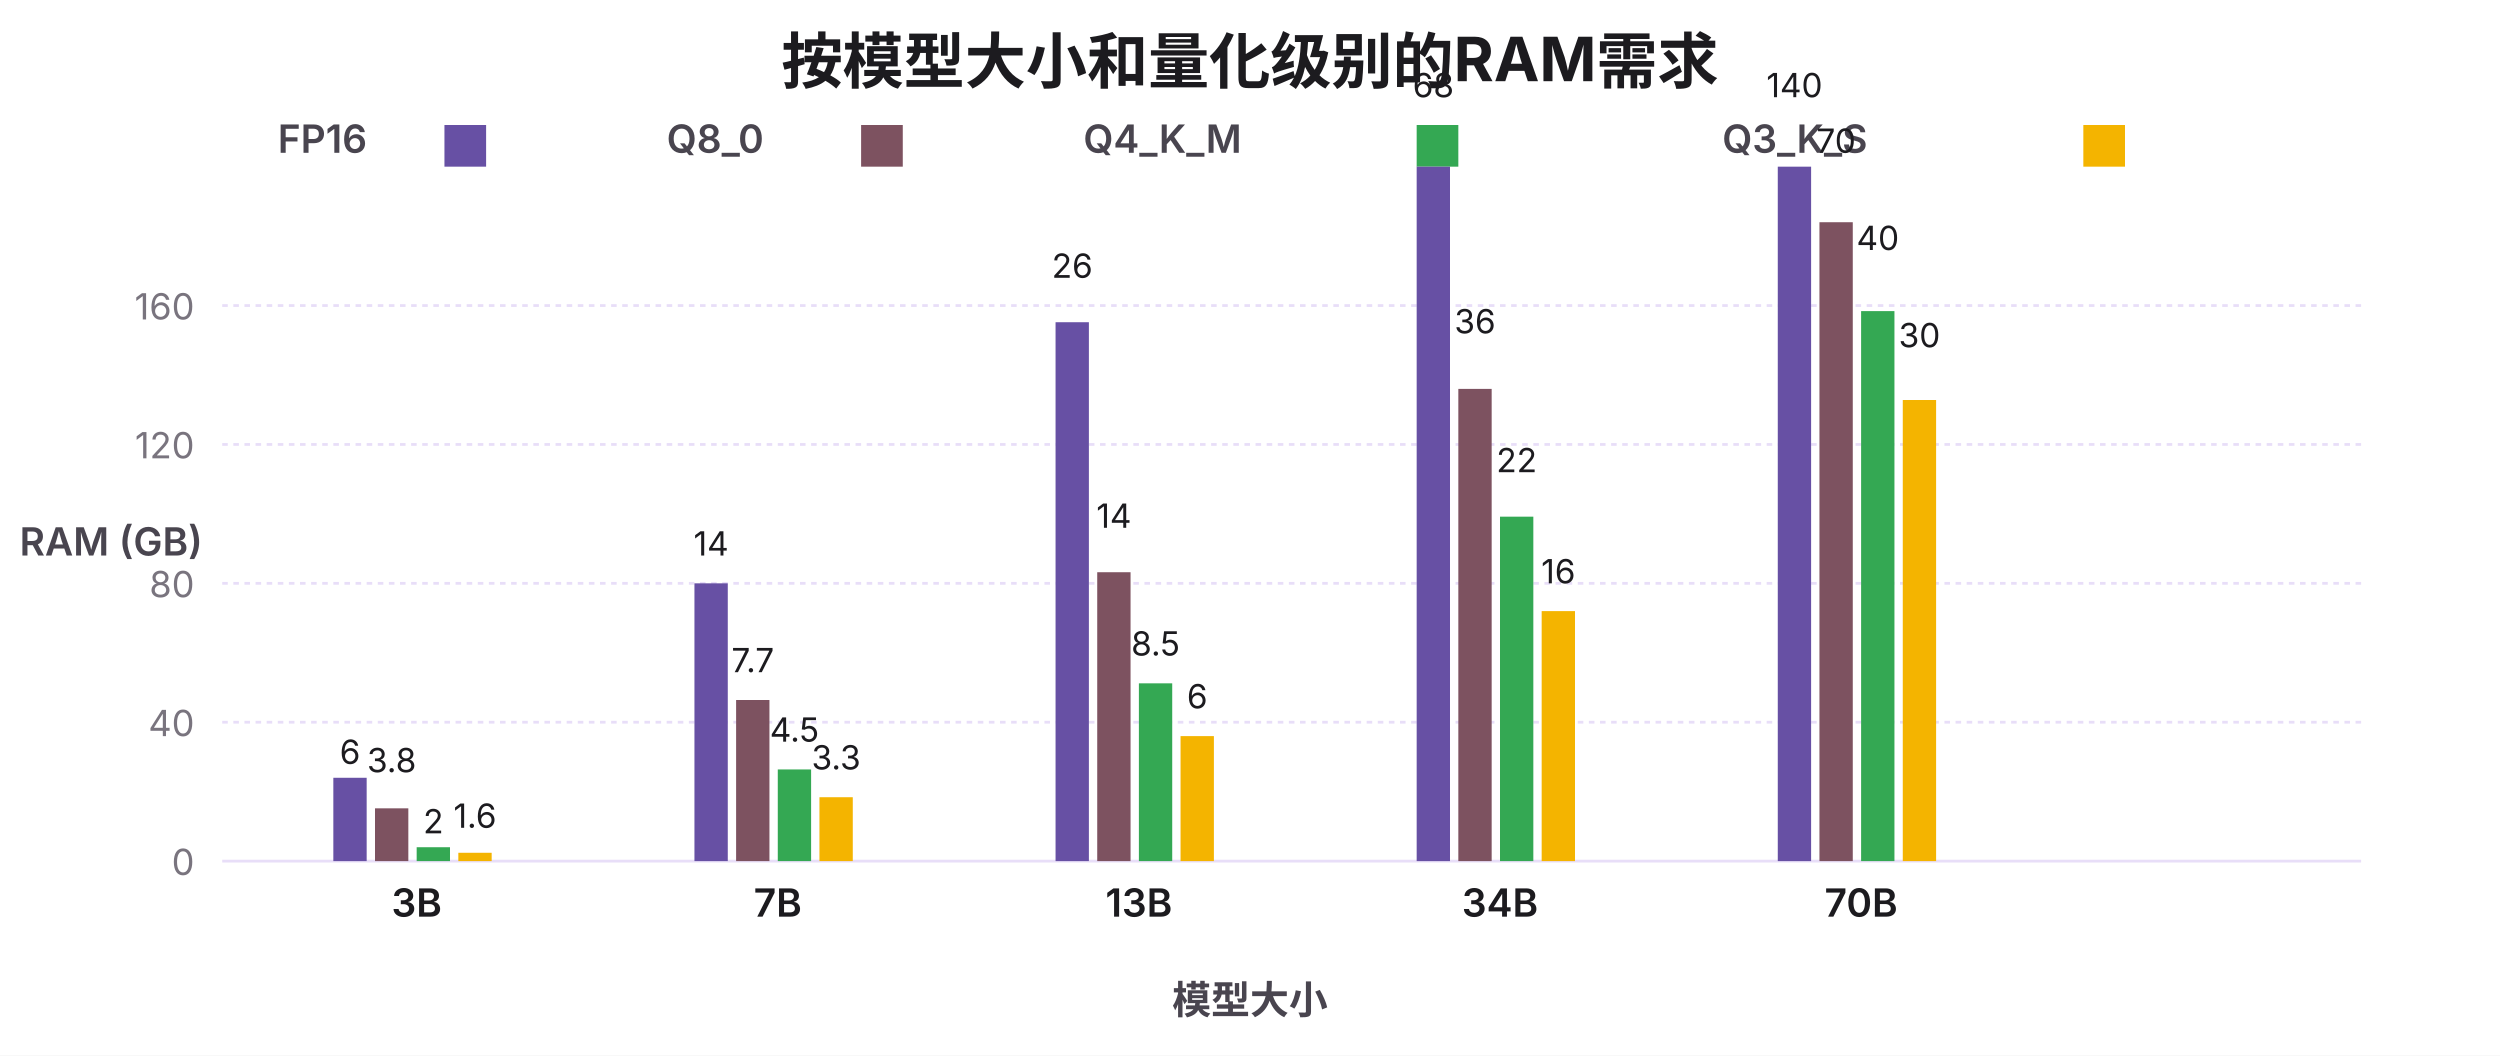
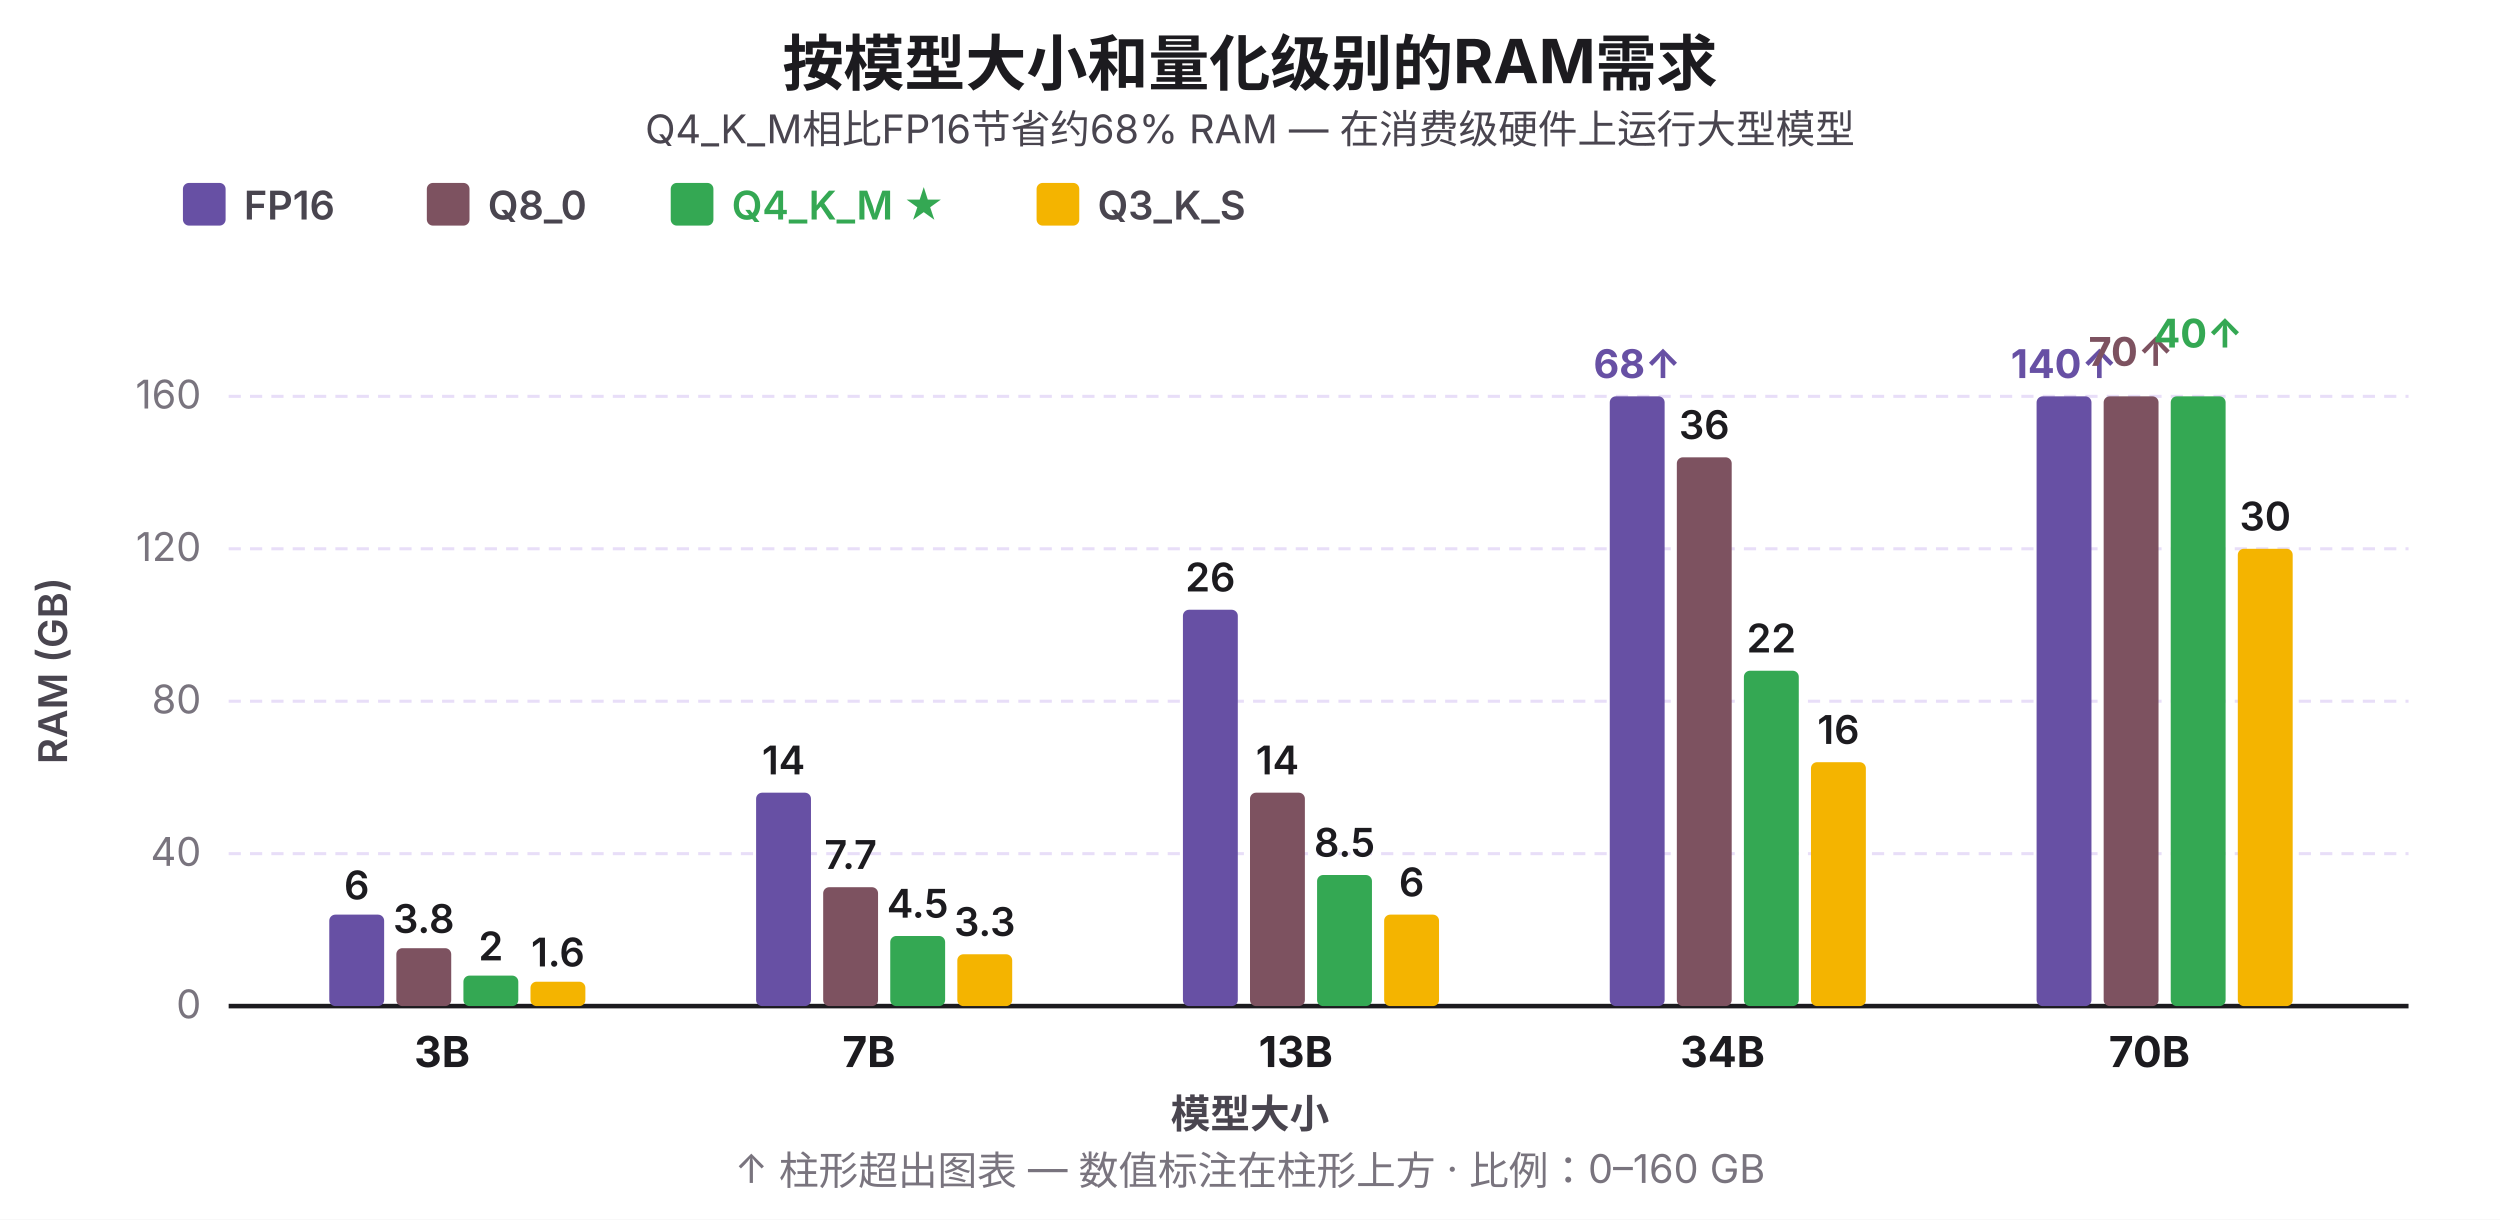
- <svg xmlns="http://www.w3.org/2000/svg" viewBox="0 0 900 380">
-   <rect width="900" height="380" fill="#FFFFFF" />
-   <text x="450" y="30" font-family="system-ui, -apple-system, sans-serif" font-size="22" font-weight="700" fill="#1C1B1F" text-anchor="middle">
-     按模型大小和量化级别的RAM需求
-   </text>
-   <text x="100" y="55" font-family="system-ui, -apple-system, sans-serif" font-size="14" font-weight="600" fill="#49454F">FP16</text>
-   <rect x="160" y="45" width="15" height="15" fill="#6750A4" />
-   <text x="240" y="55" font-family="system-ui, -apple-system, sans-serif" font-size="14" font-weight="600" fill="#49454F">Q8_0</text>
-   <rect x="310" y="45" width="15" height="15" fill="#7D5260" />
-   <text x="390" y="55" font-family="system-ui, -apple-system, sans-serif" font-size="14" font-weight="600" fill="#49454F">Q4_K_M</text>
-   <rect x="510" y="45" width="15" height="15" fill="#34A853" />
-   <text x="620" y="55" font-family="system-ui, -apple-system, sans-serif" font-size="14" font-weight="600" fill="#49454F">Q3_K_S</text>
-   <rect x="750" y="45" width="15" height="15" fill="#F4B400" />
-   <text x="40" y="200" font-family="system-ui, -apple-system, sans-serif" font-size="14" font-weight="600" fill="#49454F" text-anchor="middle">RAM (GB)</text>
-   <line x1="80" y1="310" x2="850" y2="310" stroke="#E8DEF8" stroke-width="1" />
-   <text x="70" y="315" font-family="system-ui, -apple-system, sans-serif" font-size="13" fill="#79747E" text-anchor="end">0</text>
-   <line x1="80" y1="260" x2="850" y2="260" stroke="#E8DEF8" stroke-width="1" stroke-dasharray="2,2" />
-   <text x="70" y="265" font-family="system-ui, -apple-system, sans-serif" font-size="13" fill="#79747E" text-anchor="end">40</text>
-   <line x1="80" y1="210" x2="850" y2="210" stroke="#E8DEF8" stroke-width="1" stroke-dasharray="2,2" />
-   <text x="70" y="215" font-family="system-ui, -apple-system, sans-serif" font-size="13" fill="#79747E" text-anchor="end">80</text>
-   <line x1="80" y1="160" x2="850" y2="160" stroke="#E8DEF8" stroke-width="1" stroke-dasharray="2,2" />
-   <text x="70" y="165" font-family="system-ui, -apple-system, sans-serif" font-size="13" fill="#79747E" text-anchor="end">120</text>
-   <line x1="80" y1="110" x2="850" y2="110" stroke="#E8DEF8" stroke-width="1" stroke-dasharray="2,2" />
-   <text x="70" y="115" font-family="system-ui, -apple-system, sans-serif" font-size="13" fill="#79747E" text-anchor="end">160</text>
-   <text x="150" y="330" font-family="system-ui, -apple-system, sans-serif" font-size="14" font-weight="600" fill="#1C1B1F" text-anchor="middle">3B</text>
-   <rect x="120" y="280" width="12" height="30" fill="#6750A4" />
-   <text x="126" y="275" font-family="system-ui, -apple-system, sans-serif" font-size="12" fill="#1C1B1F" text-anchor="middle">6</text>
-   <rect x="135" y="291" width="12" height="19" fill="#7D5260" />
-   <text x="141" y="278" font-family="system-ui, -apple-system, sans-serif" font-size="12" fill="#1C1B1F" text-anchor="middle">3.8</text>
-   <rect x="150" y="305" width="12" height="5" fill="#34A853" />
-   <text x="156" y="300" font-family="system-ui, -apple-system, sans-serif" font-size="12" fill="#1C1B1F" text-anchor="middle">2</text>
-   <rect x="165" y="307" width="12" height="3" fill="#F4B400" />
-   <text x="171" y="298" font-family="system-ui, -apple-system, sans-serif" font-size="12" fill="#1C1B1F" text-anchor="middle">1.6</text>
-   <text x="280" y="330" font-family="system-ui, -apple-system, sans-serif" font-size="14" font-weight="600" fill="#1C1B1F" text-anchor="middle">7B</text>
-   <rect x="250" y="210" width="12" height="100" fill="#6750A4" />
-   <text x="256" y="200" font-family="system-ui, -apple-system, sans-serif" font-size="12" fill="#1C1B1F" text-anchor="middle">14</text>
-   <rect x="265" y="252" width="12" height="58" fill="#7D5260" />
-   <text x="271" y="242" font-family="system-ui, -apple-system, sans-serif" font-size="12" fill="#1C1B1F" text-anchor="middle">7.7</text>
-   <rect x="280" y="277" width="12" height="33" fill="#34A853" />
-   <text x="286" y="267" font-family="system-ui, -apple-system, sans-serif" font-size="12" fill="#1C1B1F" text-anchor="middle">4.5</text>
-   <rect x="295" y="287" width="12" height="23" fill="#F4B400" />
-   <text x="301" y="277" font-family="system-ui, -apple-system, sans-serif" font-size="12" fill="#1C1B1F" text-anchor="middle">3.3</text>
-   <text x="410" y="330" font-family="system-ui, -apple-system, sans-serif" font-size="14" font-weight="600" fill="#1C1B1F" text-anchor="middle">13B</text>
-   <rect x="380" y="116" width="12" height="194" fill="#6750A4" />
-   <text x="386" y="100" font-family="system-ui, -apple-system, sans-serif" font-size="12" fill="#1C1B1F" text-anchor="middle">26</text>
-   <rect x="395" y="206" width="12" height="104" fill="#7D5260" />
-   <text x="401" y="190" font-family="system-ui, -apple-system, sans-serif" font-size="12" fill="#1C1B1F" text-anchor="middle">14</text>
-   <rect x="410" y="246" width="12" height="64" fill="#34A853" />
-   <text x="416" y="236" font-family="system-ui, -apple-system, sans-serif" font-size="12" fill="#1C1B1F" text-anchor="middle">8.5</text>
-   <rect x="425" y="265" width="12" height="45" fill="#F4B400" />
-   <text x="431" y="255" font-family="system-ui, -apple-system, sans-serif" font-size="12" fill="#1C1B1F" text-anchor="middle">6</text>
-   <text x="540" y="330" font-family="system-ui, -apple-system, sans-serif" font-size="14" font-weight="600" fill="#1C1B1F" text-anchor="middle">34B</text>
-   <rect x="510" y="60" width="12" height="250" fill="#6750A4" />
-   <text x="516" y="35" font-family="system-ui, -apple-system, sans-serif" font-size="12" fill="#1C1B1F" text-anchor="middle">68</text>
-   <rect x="525" y="140" width="12" height="170" fill="#7D5260" />
-   <text x="531" y="120" font-family="system-ui, -apple-system, sans-serif" font-size="12" fill="#1C1B1F" text-anchor="middle">36</text>
-   <rect x="540" y="186" width="12" height="124" fill="#34A853" />
-   <text x="546" y="170" font-family="system-ui, -apple-system, sans-serif" font-size="12" fill="#1C1B1F" text-anchor="middle">22</text>
-   <rect x="555" y="220" width="12" height="90" fill="#F4B400" />
-   <text x="561" y="210" font-family="system-ui, -apple-system, sans-serif" font-size="12" fill="#1C1B1F" text-anchor="middle">16</text>
-   <text x="670" y="330" font-family="system-ui, -apple-system, sans-serif" font-size="14" font-weight="600" fill="#1C1B1F" text-anchor="middle">70B</text>
-   <rect x="640" y="60" width="12" height="250" fill="#6750A4" />
-   <text x="646" y="35" font-family="system-ui, -apple-system, sans-serif" font-size="12" fill="#1C1B1F" text-anchor="middle">140</text>
-   <rect x="655" y="80" width="12" height="230" fill="#7D5260" />
-   <text x="661" y="55" font-family="system-ui, -apple-system, sans-serif" font-size="12" fill="#1C1B1F" text-anchor="middle">70</text>
-   <rect x="670" y="112" width="12" height="198" fill="#34A853" />
-   <text x="676" y="90" font-family="system-ui, -apple-system, sans-serif" font-size="12" fill="#1C1B1F" text-anchor="middle">40</text>
-   <rect x="685" y="144" width="12" height="166" fill="#F4B400" />
-   <text x="691" y="125" font-family="system-ui, -apple-system, sans-serif" font-size="12" fill="#1C1B1F" text-anchor="middle">30</text>
-   <text x="450" y="365" font-family="system-ui, -apple-system, sans-serif" font-size="14" font-weight="600" fill="#49454F" text-anchor="middle">模型大小</text>
+ <svg xmlns="http://www.w3.org/2000/svg" viewBox="0 0 820 400">
+   <defs>
+     <filter id="shadow">
+       <feDropShadow dx="0" dy="4" stdDeviation="6" flood-opacity="0.08" />
+     </filter>
+   </defs>
+   <rect width="820" height="400" fill="#FFFFFF" />
+   <text x="410" y="28" font-family="system-ui,-apple-system,sans-serif" font-size="20" font-weight="700" fill="#1C1B1F" text-anchor="middle">按模型大小和量化级别的RAM需求</text>
+   <text x="410" y="47" font-family="system-ui,-apple-system,sans-serif" font-size="13" fill="#49454F" text-anchor="middle">Q4_K_M相比FP16节省约68% RAM — 在消费级硬件上运行大型模型</text>
+   <rect x="60" y="60" width="14" height="14" rx="2" fill="#6750A4" />
+   <text x="80" y="72" font-family="system-ui,-apple-system,sans-serif" font-size="13" font-weight="600" fill="#49454F">FP16</text>
+   <rect x="140" y="60" width="14" height="14" rx="2" fill="#7D5260" />
+   <text x="160" y="72" font-family="system-ui,-apple-system,sans-serif" font-size="13" font-weight="600" fill="#49454F">Q8_0</text>
+   <rect x="220" y="60" width="14" height="14" rx="2" fill="#34A853" />
+   <text x="240" y="72" font-family="system-ui,-apple-system,sans-serif" font-size="13" font-weight="600" fill="#34A853">Q4_K_M ★</text>
+   <rect x="340" y="60" width="14" height="14" rx="2" fill="#F4B400" />
+   <text x="360" y="72" font-family="system-ui,-apple-system,sans-serif" font-size="13" font-weight="600" fill="#49454F">Q3_K_S</text>
+   <text x="22" y="220" font-family="system-ui,-apple-system,sans-serif" font-size="13" font-weight="600" fill="#49454F" text-anchor="middle" transform="rotate(-90,22,220)">RAM (GB)</text>
+   <line x1="75" y1="330" x2="790" y2="330" stroke="#1C1B1F" stroke-width="1.5" />
+   <line x1="75" y1="280" x2="790" y2="280" stroke="#E8DEF8" stroke-width="1" stroke-dasharray="4,3" />
+   <text x="66" y="284" font-family="system-ui,-apple-system,sans-serif" font-size="13" fill="#79747E" text-anchor="end">40</text>
+   <line x1="75" y1="230" x2="790" y2="230" stroke="#E8DEF8" stroke-width="1" stroke-dasharray="4,3" />
+   <text x="66" y="234" font-family="system-ui,-apple-system,sans-serif" font-size="13" fill="#79747E" text-anchor="end">80</text>
+   <line x1="75" y1="180" x2="790" y2="180" stroke="#E8DEF8" stroke-width="1" stroke-dasharray="4,3" />
+   <text x="66" y="184" font-family="system-ui,-apple-system,sans-serif" font-size="13" fill="#79747E" text-anchor="end">120</text>
+   <line x1="75" y1="130" x2="790" y2="130" stroke="#E8DEF8" stroke-width="1" stroke-dasharray="4,3" />
+   <text x="66" y="134" font-family="system-ui,-apple-system,sans-serif" font-size="13" fill="#79747E" text-anchor="end">160</text>
+   <text x="66" y="334" font-family="system-ui,-apple-system,sans-serif" font-size="13" fill="#79747E" text-anchor="end">0</text>
+   <text x="145" y="350" font-family="system-ui,-apple-system,sans-serif" font-size="14" font-weight="700" fill="#1C1B1F" text-anchor="middle">3B</text>
+   <rect x="108" y="300" width="18" height="30" rx="2" fill="#6750A4" />
+   <text x="117" y="295" font-family="system-ui,-apple-system,sans-serif" font-size="13" fill="#1C1B1F" text-anchor="middle" font-weight="600">6</text>
+   <rect x="130" y="311" width="18" height="19" rx="2" fill="#7D5260" />
+   <text x="139" y="306" font-family="system-ui,-apple-system,sans-serif" font-size="13" fill="#1C1B1F" text-anchor="middle" font-weight="600">3.8</text>
+   <rect x="152" y="320" width="18" height="10" rx="2" fill="#34A853" />
+   <text x="161" y="315" font-family="system-ui,-apple-system,sans-serif" font-size="13" fill="#1C1B1F" text-anchor="middle" font-weight="600">2</text>
+   <rect x="174" y="322" width="18" height="8" rx="2" fill="#F4B400" />
+   <text x="183" y="317" font-family="system-ui,-apple-system,sans-serif" font-size="13" fill="#1C1B1F" text-anchor="middle" font-weight="600">1.6</text>
+   <text x="285" y="350" font-family="system-ui,-apple-system,sans-serif" font-size="14" font-weight="700" fill="#1C1B1F" text-anchor="middle">7B</text>
+   <rect x="248" y="260" width="18" height="70" rx="2" fill="#6750A4" />
+   <text x="257" y="254" font-family="system-ui,-apple-system,sans-serif" font-size="13" fill="#1C1B1F" text-anchor="middle" font-weight="600">14</text>
+   <rect x="270" y="291" width="18" height="39" rx="2" fill="#7D5260" />
+   <text x="279" y="285" font-family="system-ui,-apple-system,sans-serif" font-size="13" fill="#1C1B1F" text-anchor="middle" font-weight="600">7.7</text>
+   <rect x="292" y="307" width="18" height="23" rx="2" fill="#34A853" />
+   <text x="301" y="301" font-family="system-ui,-apple-system,sans-serif" font-size="13" fill="#1C1B1F" text-anchor="middle" font-weight="600">4.5</text>
+   <rect x="314" y="313" width="18" height="17" rx="2" fill="#F4B400" />
+   <text x="323" y="307" font-family="system-ui,-apple-system,sans-serif" font-size="13" fill="#1C1B1F" text-anchor="middle" font-weight="600">3.3</text>
+   <text x="425" y="350" font-family="system-ui,-apple-system,sans-serif" font-size="14" font-weight="700" fill="#1C1B1F" text-anchor="middle">13B</text>
+   <rect x="388" y="200" width="18" height="130" rx="2" fill="#6750A4" />
+   <text x="397" y="194" font-family="system-ui,-apple-system,sans-serif" font-size="13" fill="#1C1B1F" text-anchor="middle" font-weight="600">26</text>
+   <rect x="410" y="260" width="18" height="70" rx="2" fill="#7D5260" />
+   <text x="419" y="254" font-family="system-ui,-apple-system,sans-serif" font-size="13" fill="#1C1B1F" text-anchor="middle" font-weight="600">14</text>
+   <rect x="432" y="287" width="18" height="43" rx="2" fill="#34A853" />
+   <text x="441" y="281" font-family="system-ui,-apple-system,sans-serif" font-size="13" fill="#1C1B1F" text-anchor="middle" font-weight="600">8.5</text>
+   <rect x="454" y="300" width="18" height="30" rx="2" fill="#F4B400" />
+   <text x="463" y="294" font-family="system-ui,-apple-system,sans-serif" font-size="13" fill="#1C1B1F" text-anchor="middle" font-weight="600">6</text>
+   <text x="565" y="350" font-family="system-ui,-apple-system,sans-serif" font-size="14" font-weight="700" fill="#1C1B1F" text-anchor="middle">34B</text>
+   <rect x="528" y="130" width="18" height="200" rx="2" fill="#6750A4" />
+   <text x="537" y="124" font-family="system-ui,-apple-system,sans-serif" font-size="13" fill="#6750A4" text-anchor="middle" font-weight="700">68↑</text>
+   <rect x="550" y="150" width="18" height="180" rx="2" fill="#7D5260" />
+   <text x="559" y="144" font-family="system-ui,-apple-system,sans-serif" font-size="13" fill="#1C1B1F" text-anchor="middle" font-weight="600">36</text>
+   <rect x="572" y="220" width="18" height="110" rx="2" fill="#34A853" />
+   <text x="581" y="214" font-family="system-ui,-apple-system,sans-serif" font-size="13" fill="#1C1B1F" text-anchor="middle" font-weight="600">22</text>
+   <rect x="594" y="250" width="18" height="80" rx="2" fill="#F4B400" />
+   <text x="603" y="244" font-family="system-ui,-apple-system,sans-serif" font-size="13" fill="#1C1B1F" text-anchor="middle" font-weight="600">16</text>
+   <text x="705" y="350" font-family="system-ui,-apple-system,sans-serif" font-size="14" font-weight="700" fill="#1C1B1F" text-anchor="middle">70B</text>
+   <rect x="668" y="130" width="18" height="200" rx="2" fill="#6750A4" />
+   <text x="677" y="124" font-family="system-ui,-apple-system,sans-serif" font-size="13" fill="#6750A4" text-anchor="middle" font-weight="700">140↑</text>
+   <rect x="690" y="130" width="18" height="200" rx="2" fill="#7D5260" />
+   <text x="699" y="120" font-family="system-ui,-apple-system,sans-serif" font-size="13" fill="#7D5260" text-anchor="middle" font-weight="700">70↑</text>
+   <rect x="712" y="130" width="18" height="200" rx="2" fill="#34A853" />
+   <text x="721" y="114" font-family="system-ui,-apple-system,sans-serif" font-size="13" fill="#34A853" text-anchor="middle" font-weight="700">40↑</text>
+   <rect x="734" y="180" width="18" height="150" rx="2" fill="#F4B400" />
+   <text x="743" y="174" font-family="system-ui,-apple-system,sans-serif" font-size="13" fill="#1C1B1F" text-anchor="middle" font-weight="600">30</text>
+   <text x="410" y="370" font-family="system-ui,-apple-system,sans-serif" font-size="13" font-weight="600" fill="#49454F" text-anchor="middle">模型大小</text>
+   <text x="410" y="388" font-family="system-ui,-apple-system,sans-serif" font-size="13" fill="#79747E" text-anchor="middle">↑ 柱形超出图表 — 数值标注在柱形上方  ·  比例：0–160 GB</text>
</svg>
